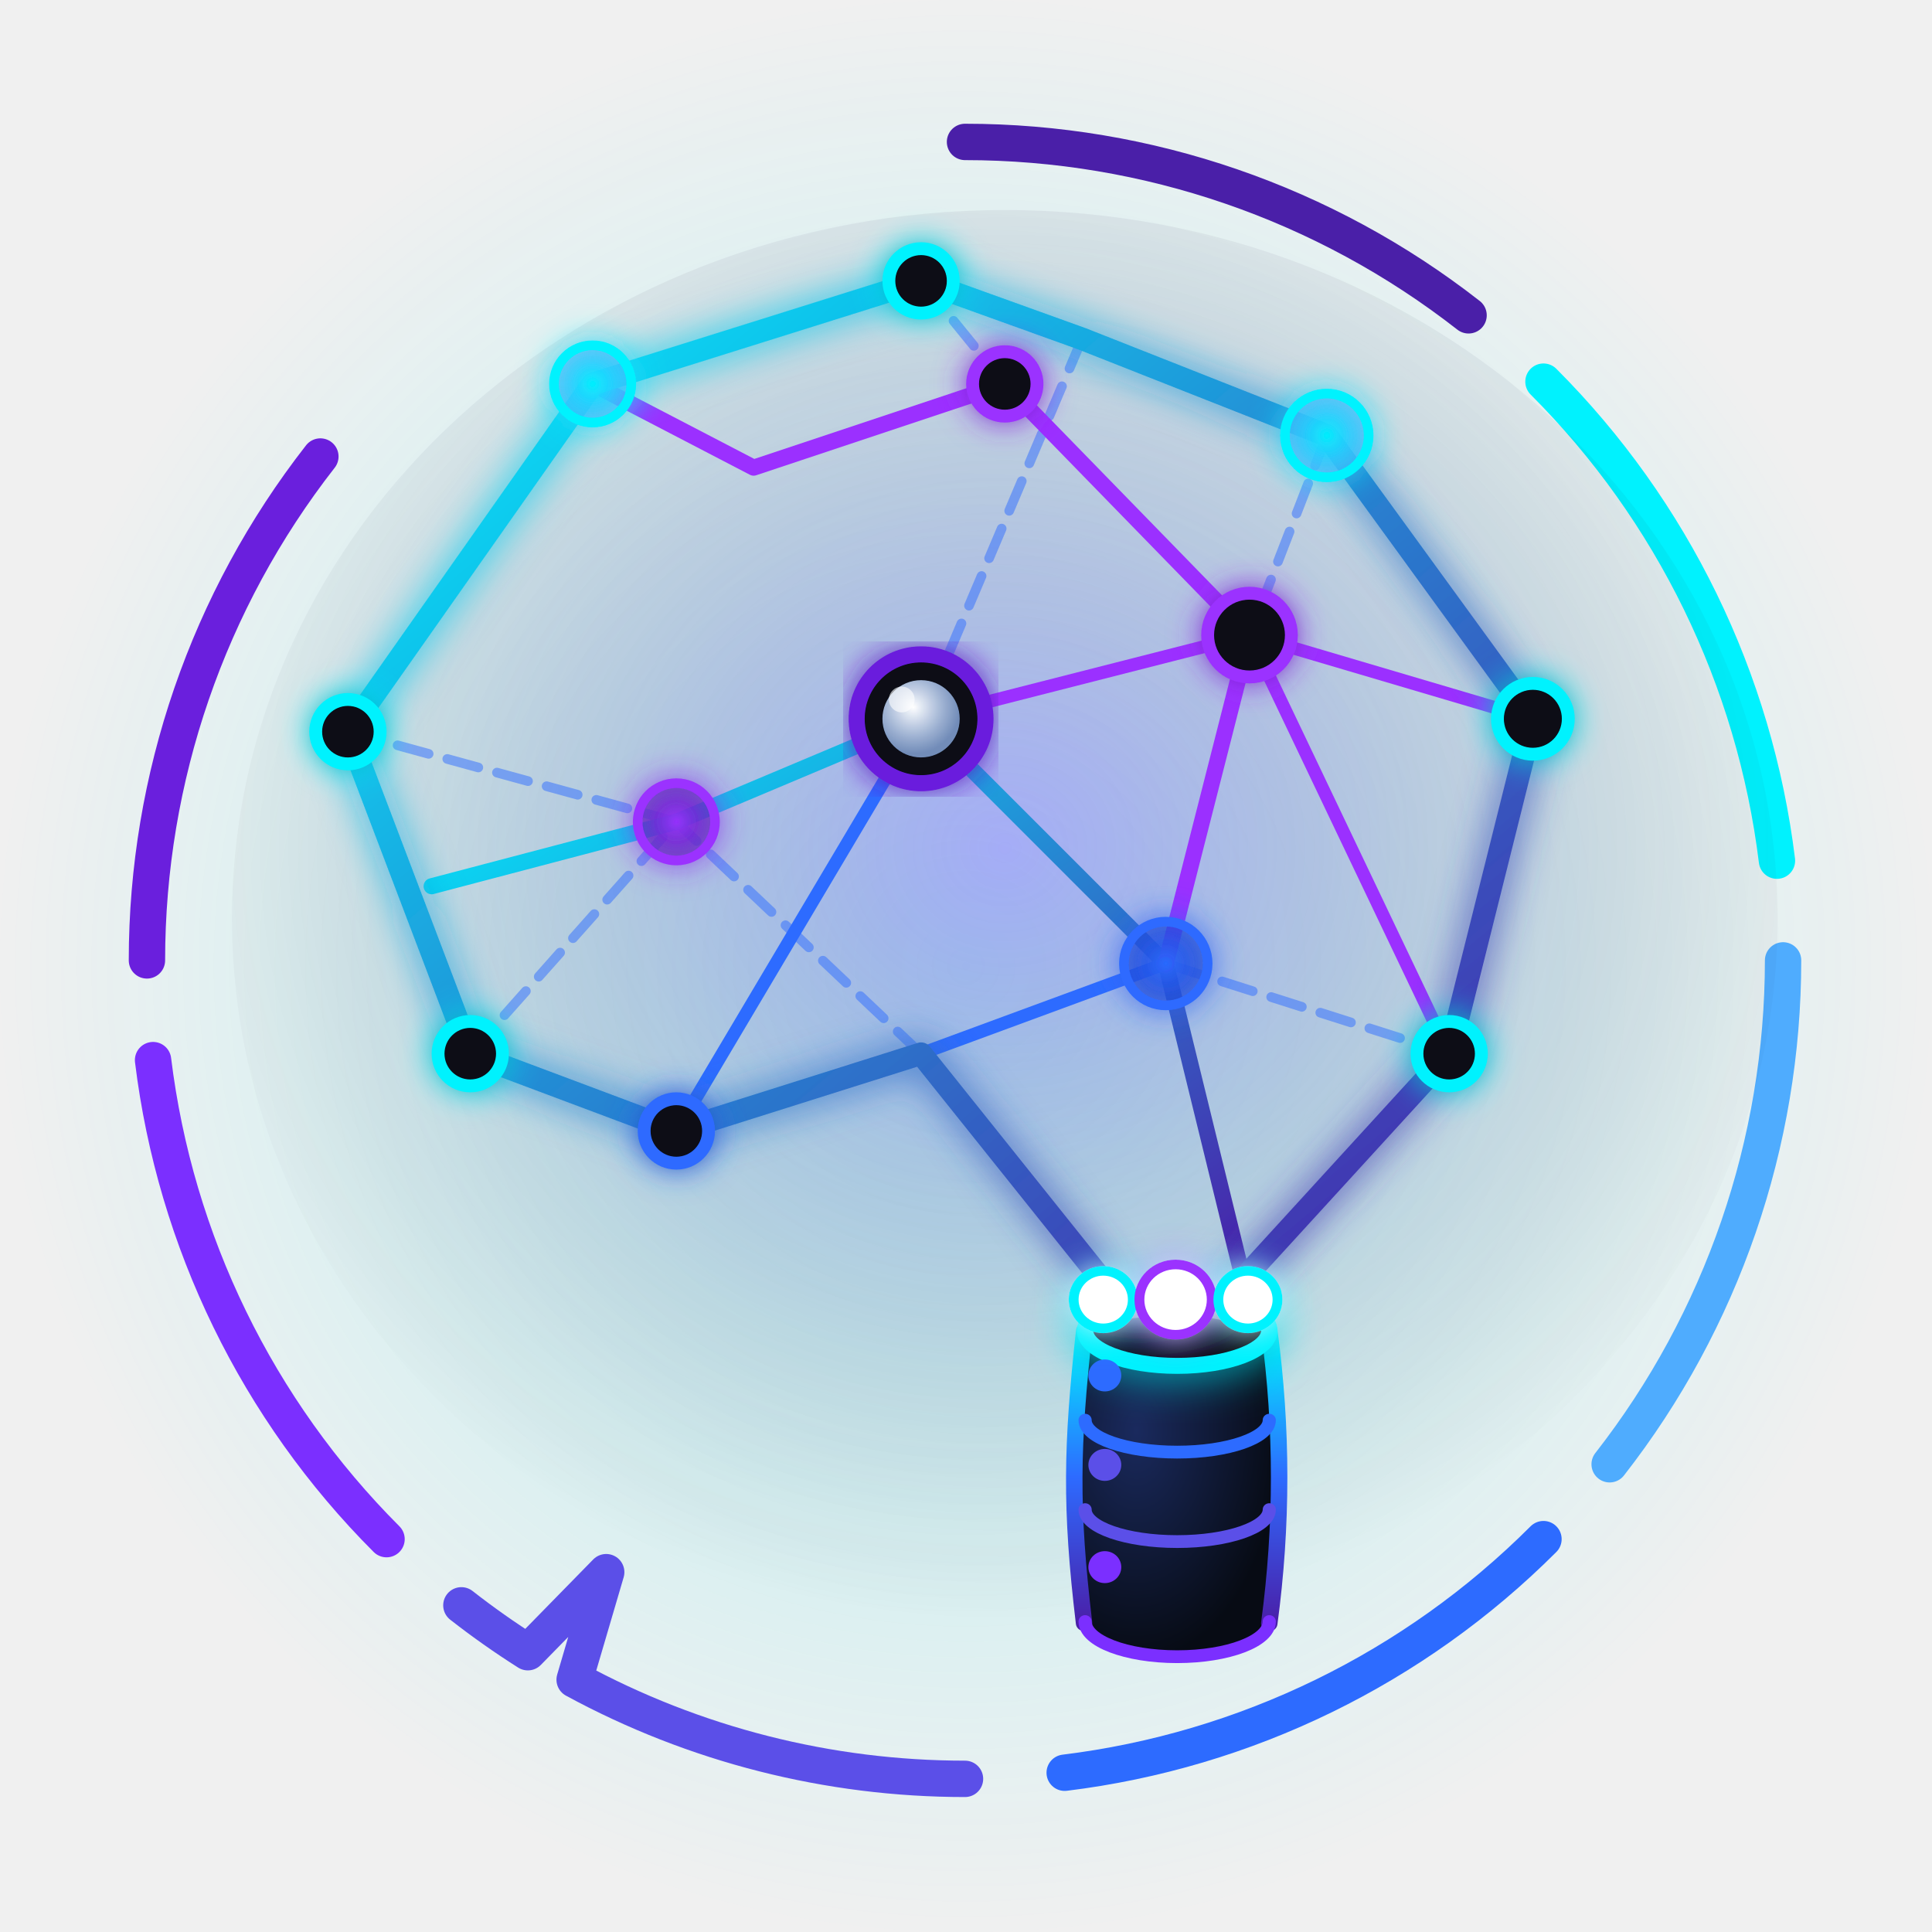
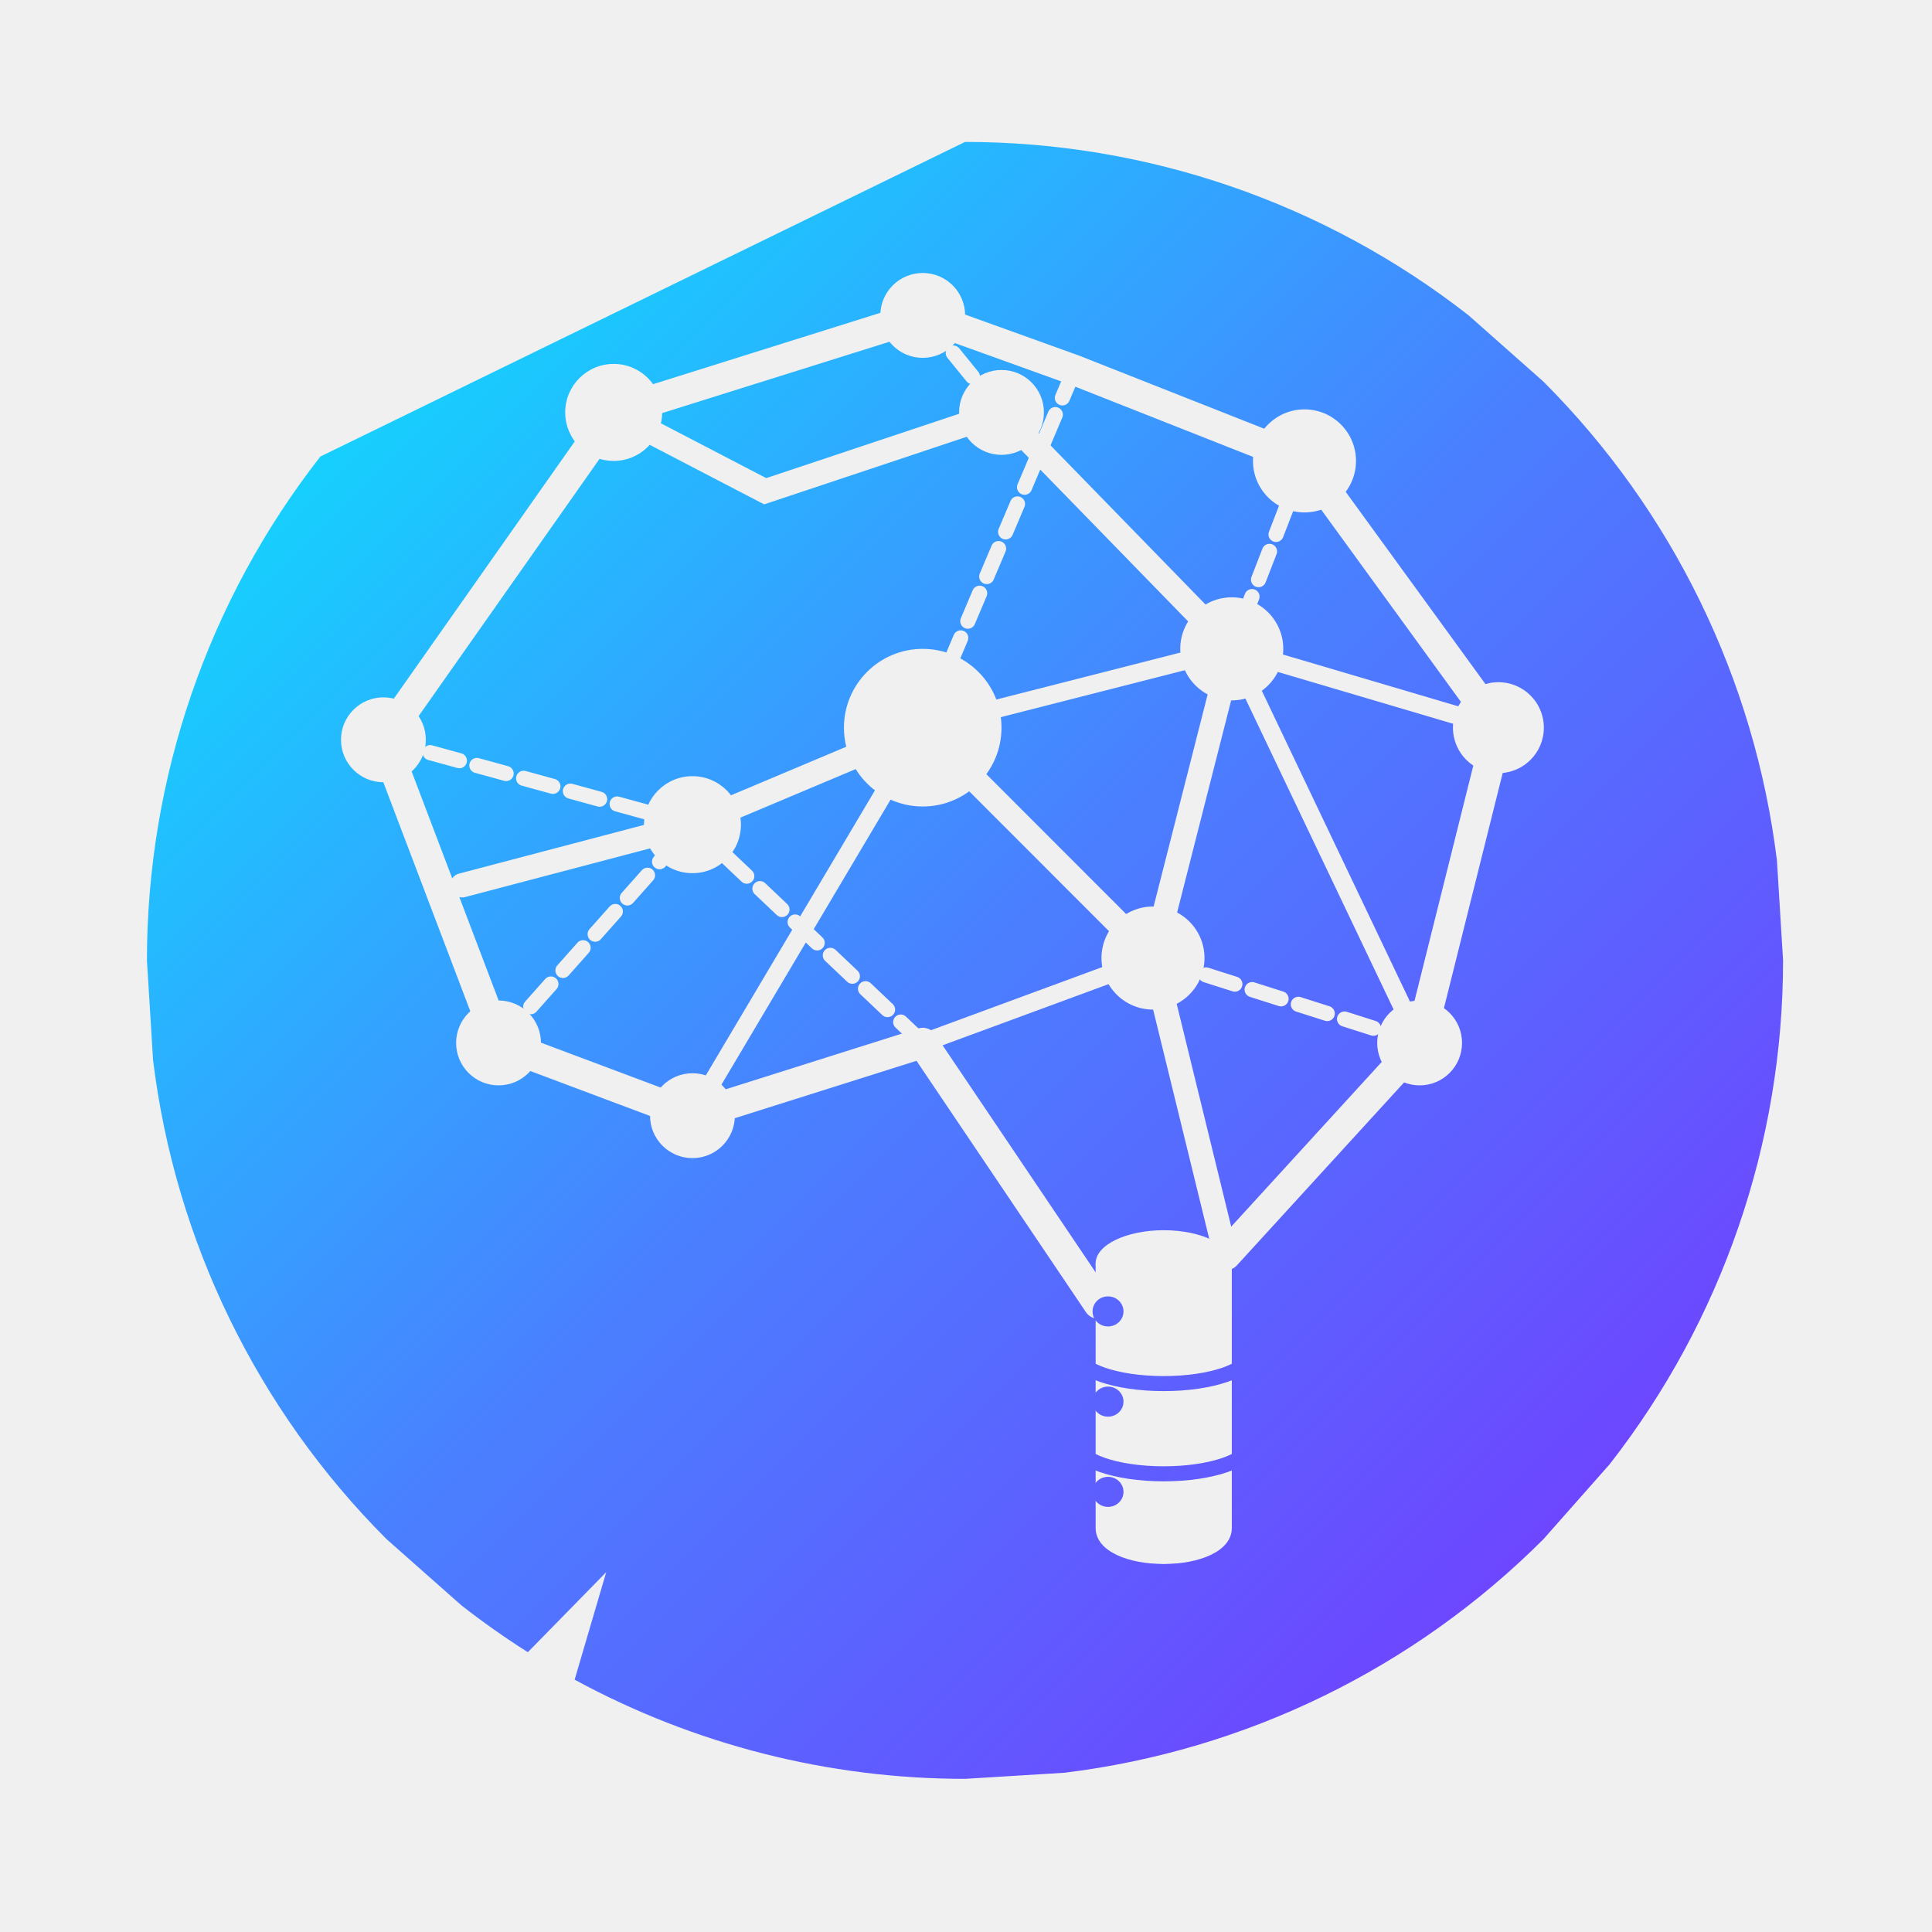
<svg xmlns="http://www.w3.org/2000/svg" viewBox="50 50 300 300" width="400" height="400">
  <defs>
-     <linearGradient id="textGrad" x1="0%" y1="0%" x2="100%" y2="0%">
+     <linearGradient id="shapeFill" x1="0%" y1="0%" x2="100%" y2="100%">
      <stop offset="0" stop-color="#00F2FE" />
-       <stop offset="1" stop-color="#F355FF" />
+       <stop offset="0.5" stop-color="#4A7FFF" />
+       <stop offset="1" stop-color="#7B2FFF" />
    </linearGradient>
-     <radialGradient id="coreGlow" cx="50%" cy="50%" r="50%">
-       <stop offset="0" stop-color="#00F2FE" stop-opacity="0.25" />
-       <stop offset="1" stop-color="#00F2FE" stop-opacity="0" />
-     </radialGradient>
-     <radialGradient id="glowCenter" cx="50%" cy="45%" r="55%">
-       <stop offset="0" stop-color="#7B2FFF" stop-opacity="0.35" />
-       <stop offset="1" stop-color="#070B14" stop-opacity="0" />
-     </radialGradient>
-     <radialGradient id="glowCyan" cx="50%" cy="50%" r="50%">
-       <stop offset="0" stop-color="#00F2FE" stop-opacity="0.9" />
-       <stop offset="1" stop-color="#4FACFE" stop-opacity="0.5" />
-     </radialGradient>
-     <radialGradient id="glowPurple" cx="50%" cy="50%" r="50%">
-       <stop offset="0" stop-color="#9B30FF" stop-opacity="0.9" />
-       <stop offset="1" stop-color="#4A1FA8" stop-opacity="0.5" />
-     </radialGradient>
-     <radialGradient id="glowBlue" cx="50%" cy="50%" r="50%">
-       <stop offset="0" stop-color="#2D6BFF" stop-opacity="0.9" />
-       <stop offset="1" stop-color="#1A40CC" stop-opacity="0.5" />
-     </radialGradient>
-     <radialGradient id="glowWhite" cx="40%" cy="35%" r="60%">
-       <stop offset="0" stop-color="#FFFFFF" stop-opacity="1" />
-       <stop offset="1" stop-color="#A0C4FF" stop-opacity="0.7" />
-     </radialGradient>
-     <radialGradient id="dbFill" cx="30%" cy="30%" r="70%">
-       <stop offset="0" stop-color="#1a2a5e" />
-       <stop offset="1" stop-color="#070B14" />
-     </radialGradient>
-     <linearGradient id="edgeMain" x1="0%" y1="0%" x2="100%" y2="100%">
-       <stop offset="0" stop-color="#00F2FE" />
-       <stop offset="1" stop-color="#4A1FA8" />
-     </linearGradient>
-     <linearGradient id="dbStroke" x1="0%" y1="0%" x2="0%" y2="100%">
-       <stop offset="0" stop-color="#00F2FE" />
-       <stop offset="0.5" stop-color="#2D6BFF" />
-       <stop offset="1" stop-color="#4A1FA8" />
-     </linearGradient>
-     <filter id="softGlow">
-       <feGaussianBlur stdDeviation="3" result="blur" />
-       <feMerge>
-         <feMergeNode in="blur" />
-         <feMergeNode in="SourceGraphic" />
-       </feMerge>
-     </filter>
-     <filter id="nodeGlow">
-       <feGaussianBlur stdDeviation="2.5" result="blur" />
-       <feMerge>
-         <feMergeNode in="blur" />
-         <feMergeNode in="SourceGraphic" />
-       </feMerge>
-     </filter>
-     <filter id="dbGlow" x="-80%" y="-80%" width="260%" height="260%">
-       <feGaussianBlur stdDeviation="3.5" result="blur" />
-       <feMerge>
-         <feMergeNode in="blur" />
-         <feMergeNode in="SourceGraphic" />
-       </feMerge>
-     </filter>
-     <filter id="dbNodeGlow" x="-80%" y="-80%" width="260%" height="260%">
-       <feGaussianBlur stdDeviation="2.5" result="blur" />
-       <feMerge>
-         <feMergeNode in="blur" />
-         <feMergeNode in="SourceGraphic" />
-       </feMerge>
-     </filter>
-   </defs>
-   <g id="simbolo">
-     <circle id="simbolo-glow" cx="200" cy="200" r="150" fill="url(#coreGlow)" />
-     <g id="anel-pilares" transform="matrix(0.940956,0,0,0.941408,11.65451,10.84766)">
-       <path d="M 295.46,104.54 A 135,135 0 0,1 333.99,183.55" fill="none" stroke="#00F2FE" stroke-width="6" stroke-linecap="round" />
-       <path d="M 335.0,200.0 A 135,135 0 0,1 306.38,283.11" fill="none" stroke="#4FACFE" stroke-width="6" stroke-linecap="round" />
-       <path d="M 295.46,295.46 A 135,135 0 0,1 216.45,333.99" fill="none" stroke="#2D6BFF" stroke-width="6" stroke-linecap="round" />
-       <path d="M 200.0,335.0 A 135,135 0 0,1 135.58,318.64 L 140.79,300.91 L 127.86,314.11 A 135,135 0 0,1 116.89,306.38" fill="none" stroke="#5B4FE8" stroke-width="6" stroke-linecap="round" stroke-linejoin="round" />
-       <path d="M 104.54,295.46 A 135,135 0 0,1 66.01,216.45" fill="none" stroke="#7B2FFF" stroke-width="6" stroke-linecap="round" />
-       <path d="M 65.0,200.0 A 135,135 0 0,1 93.62,116.89" fill="none" stroke="#6A1FDD" stroke-width="6" stroke-linecap="round" />
-       <path d="M 200.0,65.0 A 135,135 0 0,1 283.1,93.6" fill="none" stroke="#4A1FA8" stroke-width="6" stroke-linecap="round" />
-     </g>
-     <g id="icone" transform="matrix(1,0,0,1,66.02262,47.61435)">
-       <ellipse cx="140" cy="145" rx="120" ry="110" fill="url(#glowCenter)" />
-       <g id="cerebro">
-         <g fill="none" stroke="#2D6BFF" stroke-width="1.5" stroke-dasharray="5 3" opacity="0.5" stroke-linecap="round">
+     <mask id="brainCut" maskUnits="userSpaceOnUse" x="50" y="50" width="300" height="300">
+       <rect x="50" y="50" width="300" height="300" fill="white" />
+       <g transform="matrix(1,0,0,1,66.02262,47.61435)">
+         <path d="M 156 209 L 127 166 L 89 178 L 57 166 L 38 116 L 76 62 L 127 46 L 152 55 L 190 70 L 222 114 L 209 166 L 177 201" fill="none" stroke="black" stroke-width="5" stroke-linecap="round" stroke-linejoin="round" />
+         <path d="M 177 201 L 165 152 L 127 114 L 89 130 L 51 140" stroke="black" stroke-width="4" fill="none" stroke-linecap="round" />
+         <path d="M 165 152 L 178 101 L 140 62 L 101 75 L 76 62" stroke="black" stroke-width="4" fill="none" stroke-linecap="round" />
+         <path d="M 127 114 L 178 101" stroke="black" stroke-width="3" fill="none" stroke-linecap="round" />
+         <path d="M 89 178 L 127 114" stroke="black" stroke-width="3" fill="none" stroke-linecap="round" />
+         <path d="M 127 166 L 165 152" stroke="black" stroke-width="3" fill="none" stroke-linecap="round" />
+         <path d="M 209 166 L 178 101" stroke="black" stroke-width="3" fill="none" stroke-linecap="round" />
+         <path d="M 222 114 L 178 101" stroke="black" stroke-width="3" fill="none" stroke-linecap="round" />
+         <g fill="none" stroke="black" stroke-width="2.5" stroke-dasharray="5 3" stroke-linecap="round">
          <line x1="57" y1="166" x2="89" y2="130" />
          <line x1="38" y1="116" x2="89" y2="130" />
          <line x1="127" y1="46" x2="140" y2="62" />
          <line x1="190" y1="70" x2="178" y2="101" />
          <line x1="127" y1="166" x2="89" y2="130" />
          <line x1="209" y1="166" x2="165" y2="152" />
          <line x1="152" y1="55" x2="127" y2="114" />
        </g>
-         <g fill="none" stroke-linecap="round" stroke-linejoin="round">
-           <path d="M 177 201 L 165 152 L 127 114 L 89 130 L 51 140" stroke="url(#edgeMain)" stroke-width="2.5" />
-           <path d="M 165 152 L 178 101 L 140 62 L 101 75 L 76 62" stroke="#9B30FF" stroke-width="2.5" />
-           <path d="M 127 114 L 178 101" stroke="#9B30FF" stroke-width="2" />
-           <path d="M 89 178 L 127 114" stroke="#2D6BFF" stroke-width="2" />
-           <path d="M 127 166 L 165 152" stroke="#2D6BFF" stroke-width="2" />
-           <path d="M 209 166 L 178 101" stroke="#9B30FF" stroke-width="2" />
-           <path d="M 222 114 L 178 101" stroke="#9B30FF" stroke-width="2" />
-         </g>
-         <path d="M 155 201 L 127 166 L 89 178 L 57 166 L 38 116 L 76 62 L 127 46 L 152 55 L 190 70 L 222 114 L 209 166 L 177 201" fill="none" stroke="url(#edgeMain)" stroke-width="3.5" stroke-linecap="round" stroke-linejoin="round" filter="url(#softGlow)" />
-         <g filter="url(#nodeGlow)">
-           <circle cx="38" cy="116" r="5" fill="#070B14" stroke="#00F2FE" stroke-width="2" />
-           <circle cx="76" cy="62" r="6" fill="url(#glowCyan)" stroke="#00F2FE" stroke-width="1.5" />
-           <circle cx="127" cy="46" r="5" fill="#070B14" stroke="#00F2FE" stroke-width="2" />
-           <circle cx="190" cy="70" r="6.5" fill="url(#glowCyan)" stroke="#00F2FE" stroke-width="1.5" />
-           <circle cx="222" cy="114" r="5.5" fill="#070B14" stroke="#00F2FE" stroke-width="2" />
-           <circle cx="209" cy="166" r="5" fill="#070B14" stroke="#00F2FE" stroke-width="2" />
-           <circle cx="57" cy="166" r="5" fill="#070B14" stroke="#00F2FE" stroke-width="2" />
-         </g>
-         <g filter="url(#nodeGlow)">
-           <circle cx="89" cy="130" r="6" fill="url(#glowPurple)" stroke="#9B30FF" stroke-width="1.5" />
-           <circle cx="178" cy="101" r="6.5" fill="#070B14" stroke="#9B30FF" stroke-width="2" />
-           <circle cx="165" cy="152" r="6.5" fill="url(#glowBlue)" stroke="#2D6BFF" stroke-width="1.5" />
-           <circle cx="127" cy="114" r="5.5" fill="#070B14" stroke="#9B30FF" stroke-width="2" />
-           <circle cx="89" cy="178" r="5" fill="#070B14" stroke="#2D6BFF" stroke-width="2" />
-           <circle cx="140" cy="62" r="5" fill="#070B14" stroke="#9B30FF" stroke-width="2" />
-         </g>
-         <g filter="url(#nodeGlow)">
-           <circle cx="127" cy="114" r="10" fill="#070B14" stroke="#6A1FDD" stroke-width="2.5" />
-           <circle cx="127" cy="114" r="6" fill="url(#glowWhite)" stroke="none" />
-           <circle cx="124" cy="111" r="2" fill="#FFFFFF" opacity="0.6" />
+         <circle cx="38" cy="116" r="7" fill="black" />
+         <circle cx="76" cy="62" r="8" fill="black" />
+         <circle cx="127" cy="46" r="7" fill="black" />
+         <circle cx="190" cy="70" r="8.5" fill="black" />
+         <circle cx="222" cy="114" r="7.5" fill="black" />
+         <circle cx="209" cy="166" r="7" fill="black" />
+         <circle cx="57" cy="166" r="7" fill="black" />
+         <circle cx="89" cy="130" r="8" fill="black" />
+         <circle cx="178" cy="101" r="8.5" fill="black" />
+         <circle cx="165" cy="152" r="8.5" fill="black" />
+         <circle cx="89" cy="178" r="7" fill="black" />
+         <circle cx="140" cy="62" r="7" fill="black" />
+         <circle cx="127" cy="114" r="13" fill="black" />
+         <g transform="matrix(1.02136,0,0,0.992131,-2.775261,-6)">
+           <path d="M 155 210 L 155 254 C 155 262 177 262 177 254 L 177 210" fill="black" />
+           <ellipse cx="166" cy="210" rx="11" ry="5.5" fill="black" />
+           <path d="M 152 225 A 14 5 0 0 0 180 225" fill="none" stroke="white" stroke-width="2.5" stroke-linecap="round" />
+           <path d="M 152 240 A 14 5 0 0 0 180 240" fill="none" stroke="white" stroke-width="2.5" stroke-linecap="round" />
+           <path d="M 152 255.517 A 14 5.5 0 0 0 180 255.517" fill="none" stroke="white" stroke-width="2" stroke-linecap="round" />
+           <circle cx="157" cy="218" r="2.5" fill="white" />
+           <circle cx="157" cy="233" r="2.5" fill="white" />
+           <circle cx="157" cy="248" r="2.5" fill="white" />
        </g>
      </g>
-       <g id="tronco-encefalico" transform="matrix(1.02136,0,0,0.992131,-2.775261,0.673415)">
-         <g id="banco-de-dados">
-           <path d="M 152 210 C 150 228 149.705 237.605 151.705 255.605 C 151.705 259.454 161.605 263.332 170.938 261.407 C 175.27 260.514 180.589 257.538 180.589 255.752 C 182.589 237.752 182 228 180 210" fill="url(#dbFill)" stroke="none" />
-           <path d="M 151.864 210 C 149.955 228 149.75 237.752 151.841 255.752" fill="none" stroke="url(#dbStroke)" stroke-width="2.5" stroke-linecap="round" />
-           <path d="M 180 210 C 182 225.266 182 240.533 180 255.799" fill="none" stroke="url(#dbStroke)" stroke-width="2.5" stroke-linecap="round" />
-           <ellipse cx="166" cy="210" rx="14" ry="5.5" fill="url(#dbFill)" stroke="#00F2FE" stroke-width="2.5" filter="url(#dbGlow)" />
-           <path d="M 156 208 Q 166 206 174 208" fill="none" stroke="#FFFFFF" stroke-width="1.2" opacity="0.4" stroke-linecap="round" />
-           <circle cx="155" cy="217" r="2.5" fill="#2D6BFF" />
-           <path d="M 152 224 A 14 5 0 0 0 180 224" fill="none" stroke="#2D6BFF" stroke-width="2" stroke-linecap="round" />
-           <circle cx="155" cy="231" r="2.5" fill="#5B4FE8" />
-           <path d="M 152 238 A 14 5 0 0 0 180 238" fill="none" stroke="#5B4FE8" stroke-width="2" stroke-linecap="round" />
-           <circle cx="155" cy="247" r="2.5" fill="#7B2FFF" />
-           <path d="M 152 255.517 A 14 5.5 0 0 0 180 255.517" fill="none" stroke="#7B2FFF" stroke-width="2" stroke-linecap="round" />
-         </g>
-         <g filter="url(#dbNodeGlow)" transform="matrix(1,0,0,1,-0.242854,4.128591)">
-           <circle cx="155" cy="201" r="4.5" fill="#FFFFFF" stroke="#00F2FE" stroke-width="1.5" />
-           <circle cx="166" cy="201" r="5.5" fill="#FFFFFF" stroke="#9B30FF" stroke-width="1.5" />
-           <circle cx="177" cy="201" r="4.5" fill="#FFFFFF" stroke="#00F2FE" stroke-width="1.5" />
-         </g>
-       </g>
-     </g>
+     </mask>
+   </defs>
+   <g transform="matrix(0.940956,0,0,0.941408,11.65451,10.84766)" mask="url(#brainCut)">
+     <path d="M 200.0,65.0              A 135,135 0 0,1 283.1,93.6              L 295.46,104.54              A 135,135 0 0,1 333.99,183.55              L 335.0,200.0              A 135,135 0 0,1 306.38,283.11              L 295.46,295.46              A 135,135 0 0,1 216.45,333.99              L 200.0,335.0              A 135,135 0 0,1 135.58,318.64              L 140.79,300.91              L 127.86,314.11              A 135,135 0 0,1 116.89,306.38              L 104.54,295.46              A 135,135 0 0,1 66.01,216.45              L 65.0,200.0              A 135,135 0 0,1 93.62,116.89              Z" fill="url(#shapeFill)" />
  </g>
</svg>
